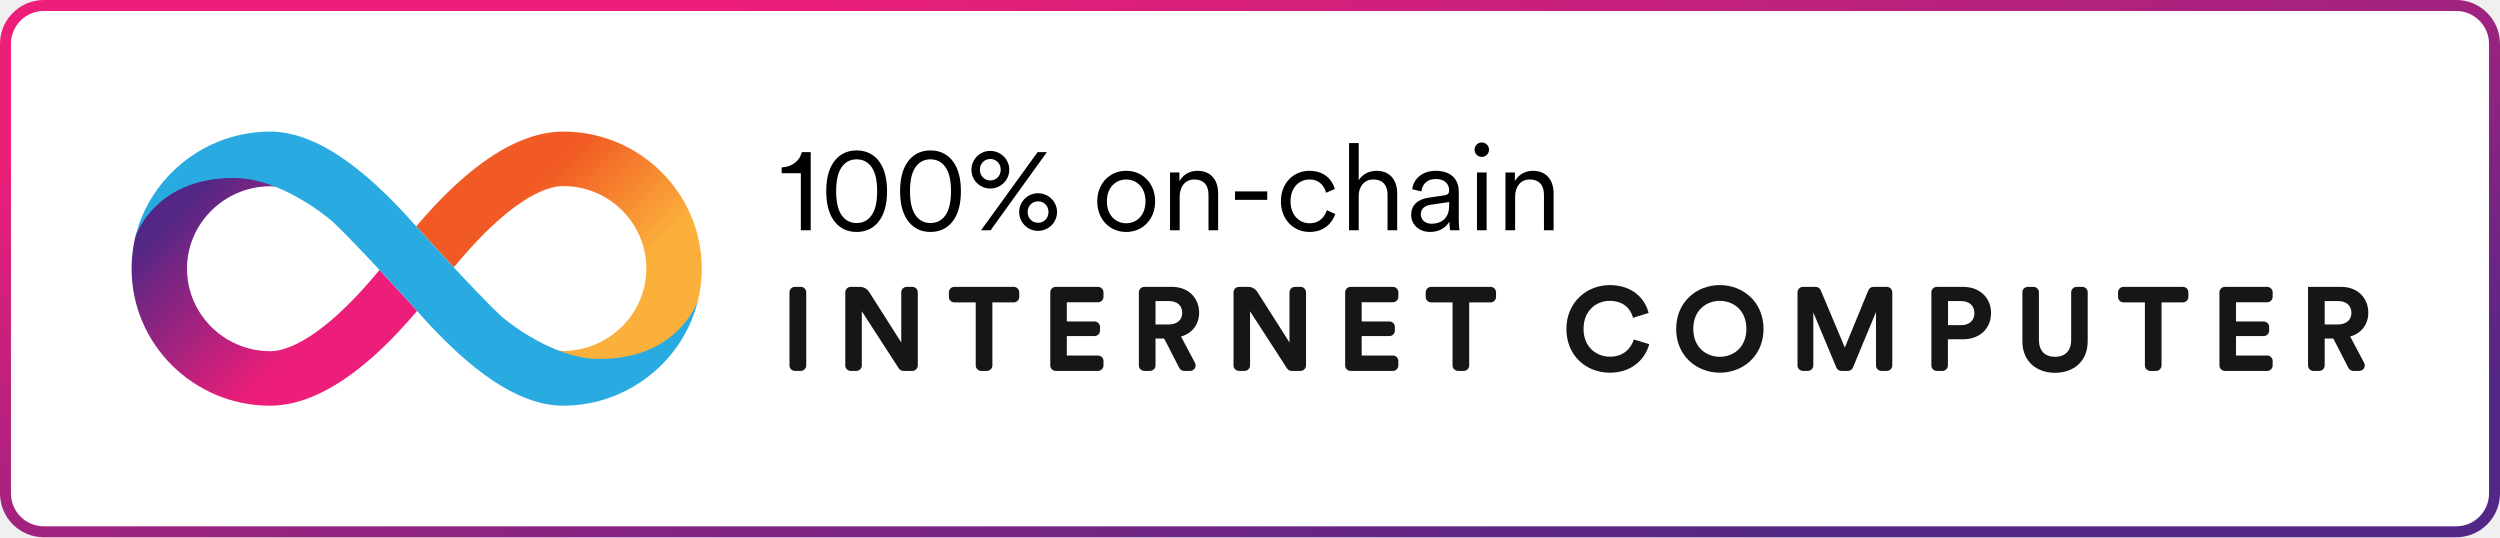
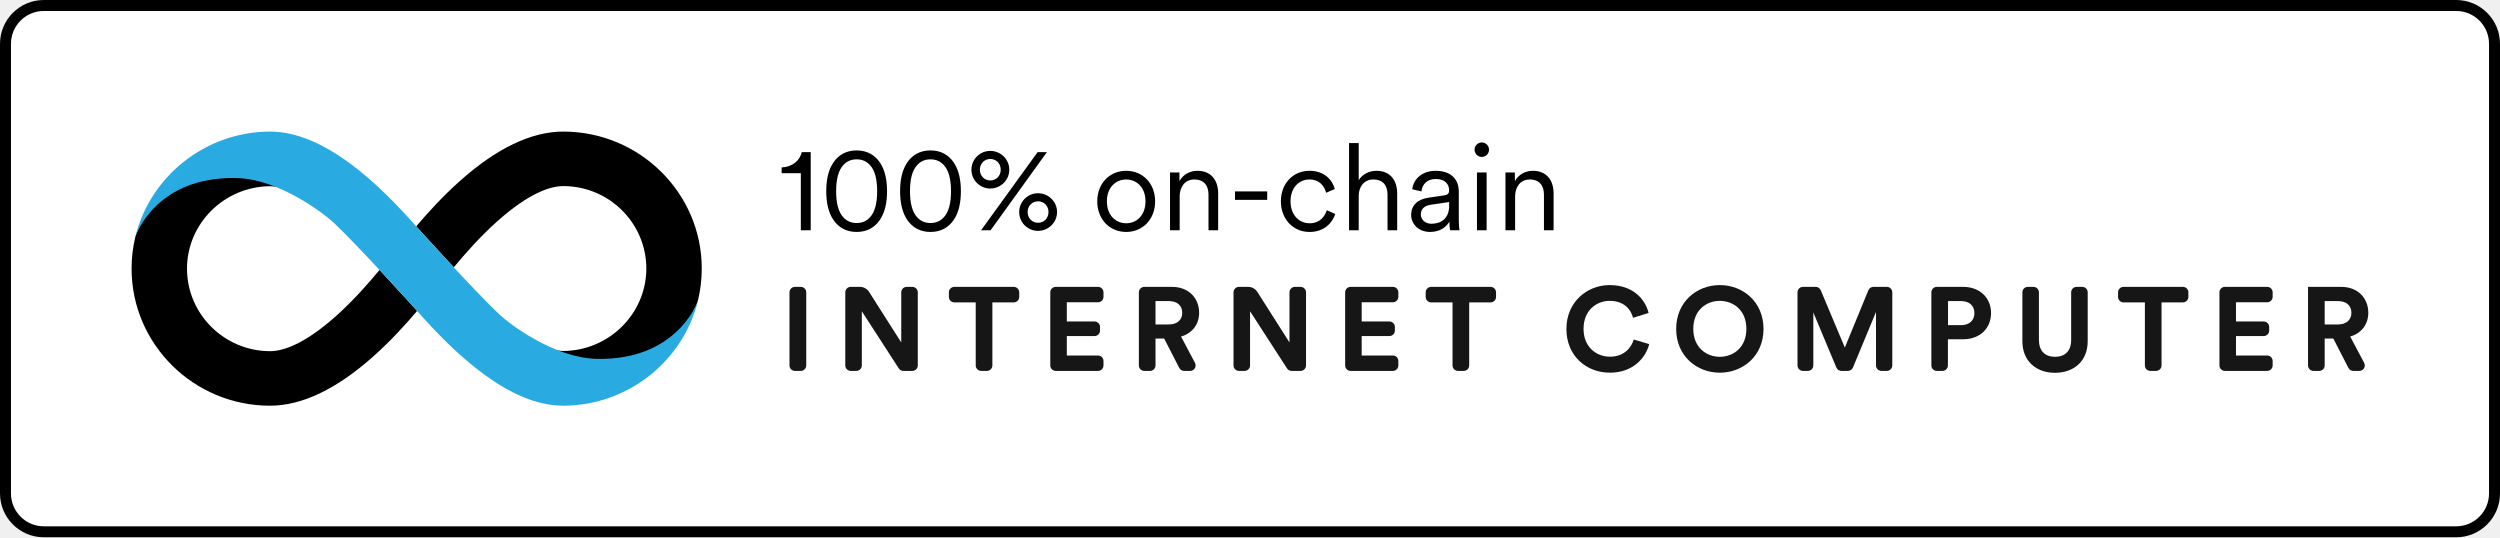
<svg xmlns="http://www.w3.org/2000/svg" width="684" height="147" viewBox="0 0 228 49" fill="none">
  <rect x="0.5" y="0.5" width="227" height="48" rx="3.5" fill="white" stroke="url(#paint0_linear_1810_46)" />
  <path d="M51.37 12C48.463 12 45.295 13.517 41.945 16.504C40.356 17.919 38.984 19.436 37.955 20.649C37.955 20.649 37.955 20.649 37.964 20.658V20.649C37.964 20.649 39.589 22.45 41.386 24.381C42.352 23.213 43.742 21.623 45.34 20.189C48.319 17.533 50.26 16.972 51.37 16.972C55.55 16.972 58.945 20.346 58.945 24.491C58.945 28.608 55.541 31.982 51.37 32.009C51.181 32.009 50.937 31.982 50.63 31.917C51.849 32.45 53.158 32.836 54.404 32.836C62.059 32.836 63.558 27.754 63.657 27.386C63.883 26.458 64 25.483 64 24.482C64 17.607 58.331 12 51.37 12Z" fill="url(#paint1_linear_1810_46)" />
  <path d="M24.63 37C27.537 37 30.706 35.483 34.055 32.496C35.644 31.081 37.016 29.564 38.045 28.351C38.045 28.351 38.045 28.351 38.036 28.342V28.351C38.036 28.351 36.411 26.549 34.614 24.619C33.649 25.787 32.258 27.377 30.66 28.811C27.681 31.467 25.74 32.028 24.63 32.028C20.45 32.018 17.055 28.645 17.055 24.5C17.055 20.382 20.459 17.009 24.63 16.982C24.819 16.982 25.063 17.009 25.37 17.073C24.151 16.54 22.842 16.154 21.596 16.154C13.941 16.154 12.451 21.237 12.343 21.596C12.117 22.533 12 23.498 12 24.5C12 31.393 17.669 37 24.63 37Z" fill="url(#paint2_linear_1810_46)" />
  <path d="M54.386 32.726C50.468 32.625 46.396 29.482 45.565 28.7C43.417 26.678 38.461 21.21 38.072 20.778C34.443 16.632 29.523 12 24.63 12H24.621H24.612C18.672 12.028 13.679 16.127 12.343 21.596C12.443 21.237 14.402 16.053 21.588 16.237C25.506 16.338 29.595 19.528 30.435 20.309C32.584 22.331 37.54 27.8 37.928 28.232C41.557 32.368 46.477 37 51.37 37H51.379H51.388C57.329 36.972 62.33 32.873 63.657 27.404C63.549 27.763 61.581 32.901 54.386 32.726Z" fill="#29ABE2" />
  <path d="M73.03 33.827C73.306 33.827 73.53 33.603 73.53 33.327V26.662C73.53 26.386 73.306 26.162 73.03 26.162H72.5C72.224 26.162 72 26.386 72 26.662V33.327C72 33.603 72.224 33.827 72.5 33.827H73.03Z" fill="#161617" />
  <path d="M83.202 33.827C83.478 33.827 83.702 33.603 83.702 33.327V26.662C83.702 26.386 83.478 26.162 83.202 26.162H82.694C82.417 26.162 82.194 26.386 82.194 26.662V31.232L79.264 26.626C79.081 26.337 78.762 26.162 78.42 26.162H77.59C77.313 26.162 77.09 26.386 77.09 26.662V33.327C77.09 33.603 77.313 33.827 77.59 33.827H78.098C78.374 33.827 78.598 33.603 78.598 33.327V28.389L81.969 33.599C82.061 33.741 82.219 33.827 82.389 33.827H83.202Z" fill="#161617" />
  <path d="M92.454 27.578C92.73 27.578 92.954 27.355 92.954 27.078V26.662C92.954 26.386 92.73 26.162 92.454 26.162H87.038C86.762 26.162 86.538 26.386 86.538 26.662V27.078C86.538 27.355 86.762 27.578 87.038 27.578H88.986V33.327C88.986 33.603 89.21 33.827 89.486 33.827H90.005C90.281 33.827 90.505 33.603 90.505 33.327V27.578H92.454Z" fill="#161617" />
  <path d="M100.138 33.827C100.415 33.827 100.638 33.603 100.638 33.327V32.922C100.638 32.645 100.415 32.422 100.138 32.422H97.294V30.649H99.822C100.098 30.649 100.322 30.425 100.322 30.149V29.819C100.322 29.543 100.098 29.319 99.822 29.319H97.294V27.568H100.138C100.415 27.568 100.638 27.344 100.638 27.068V26.662C100.638 26.386 100.415 26.162 100.138 26.162H96.286C96.01 26.162 95.786 26.386 95.786 26.662V33.327C95.786 33.603 96.01 33.827 96.286 33.827H100.138Z" fill="#161617" />
  <path d="M107.55 33.556C107.635 33.722 107.807 33.827 107.994 33.827H108.541C108.918 33.827 109.16 33.426 108.983 33.093L107.711 30.692C108.727 30.4 109.361 29.589 109.361 28.519C109.361 27.189 108.4 26.162 106.891 26.162H104.364C104.088 26.162 103.864 26.386 103.864 26.662V33.327C103.864 33.603 104.088 33.827 104.364 33.827H104.883C105.159 33.827 105.383 33.603 105.383 33.327V30.876H106.17L107.55 33.556ZM105.383 29.589V27.459H106.607C107.372 27.459 107.82 27.881 107.82 28.53C107.82 29.157 107.372 29.589 106.607 29.589H105.383Z" fill="#161617" />
  <path d="M118.609 33.827C118.885 33.827 119.109 33.603 119.109 33.327V26.662C119.109 26.386 118.885 26.162 118.609 26.162H118.101C117.825 26.162 117.601 26.386 117.601 26.662V31.232L114.671 26.626C114.488 26.337 114.17 26.162 113.828 26.162H112.997C112.721 26.162 112.497 26.386 112.497 26.662V33.327C112.497 33.603 112.721 33.827 112.997 33.827H113.505C113.781 33.827 114.005 33.603 114.005 33.327V28.389L117.377 33.599C117.469 33.741 117.627 33.827 117.796 33.827H118.609Z" fill="#161617" />
  <path d="M127.03 33.827C127.306 33.827 127.53 33.603 127.53 33.327V32.922C127.53 32.645 127.306 32.422 127.03 32.422H124.186V30.649H126.713C126.989 30.649 127.213 30.425 127.213 30.149V29.819C127.213 29.543 126.989 29.319 126.713 29.319H124.186V27.568H127.03C127.306 27.568 127.53 27.344 127.53 27.068V26.662C127.53 26.386 127.306 26.162 127.03 26.162H123.178C122.901 26.162 122.678 26.386 122.678 26.662V33.327C122.678 33.603 122.901 33.827 123.178 33.827H127.03Z" fill="#161617" />
  <path d="M135.939 27.578C136.215 27.578 136.439 27.355 136.439 27.078V26.662C136.439 26.386 136.215 26.162 135.939 26.162H130.523C130.247 26.162 130.023 26.386 130.023 26.662V27.078C130.023 27.355 130.247 27.578 130.523 27.578H132.471V33.327C132.471 33.603 132.695 33.827 132.971 33.827H133.491C133.767 33.827 133.991 33.603 133.991 33.327V27.578H135.939Z" fill="#161617" />
  <path d="M146.823 33.989C148.998 33.989 150.113 32.562 150.408 31.384L148.998 30.962C148.79 31.676 148.146 32.53 146.823 32.53C145.577 32.53 144.419 31.632 144.419 30C144.419 28.259 145.643 27.438 146.801 27.438C148.146 27.438 148.747 28.249 148.932 28.984L150.353 28.541C150.047 27.297 148.943 26 146.801 26C144.725 26 142.856 27.557 142.856 30C142.856 32.443 144.659 33.989 146.823 33.989Z" fill="#161617" />
  <path d="M154.428 29.989C154.428 28.259 155.653 27.438 156.844 27.438C158.046 27.438 159.27 28.259 159.27 29.989C159.27 31.719 158.046 32.541 156.844 32.541C155.653 32.541 154.428 31.719 154.428 29.989ZM152.866 30C152.866 32.465 154.745 33.989 156.844 33.989C158.953 33.989 160.833 32.465 160.833 30C160.833 27.524 158.953 26 156.844 26C154.745 26 152.866 27.524 152.866 30Z" fill="#161617" />
  <path d="M172.077 33.827C172.354 33.827 172.577 33.603 172.577 33.327V26.662C172.577 26.386 172.354 26.162 172.077 26.162H170.858C170.655 26.162 170.472 26.285 170.395 26.472L168.249 31.697L166.05 26.468C165.972 26.283 165.79 26.162 165.589 26.162H164.432C164.156 26.162 163.932 26.386 163.932 26.662V33.327C163.932 33.603 164.156 33.827 164.432 33.827H164.875C165.151 33.827 165.375 33.603 165.375 33.327V28.497L167.476 33.52C167.554 33.706 167.736 33.827 167.937 33.827H168.528C168.73 33.827 168.912 33.705 168.989 33.519L171.091 28.454V33.327C171.091 33.603 171.315 33.827 171.591 33.827H172.077Z" fill="#161617" />
  <path d="M177.66 29.654V27.459H178.851C179.605 27.459 180.065 27.881 180.065 28.562C180.065 29.222 179.605 29.654 178.851 29.654H177.66ZM179.037 30.941C180.567 30.941 181.584 29.946 181.584 28.551C181.584 27.168 180.567 26.162 179.037 26.162H176.641C176.365 26.162 176.141 26.386 176.141 26.662V33.327C176.141 33.603 176.365 33.827 176.641 33.827H177.149C177.425 33.827 177.649 33.603 177.649 33.327V30.941H179.037Z" fill="#161617" />
  <path d="M187.414 34C189.076 34 190.398 32.995 190.398 31.113V26.662C190.398 26.386 190.174 26.162 189.898 26.162H189.39C189.114 26.162 188.89 26.386 188.89 26.662V31.005C188.89 32.011 188.332 32.541 187.414 32.541C186.518 32.541 185.95 32.011 185.95 31.005V26.662C185.95 26.386 185.726 26.162 185.45 26.162H184.941C184.665 26.162 184.441 26.386 184.441 26.662V31.113C184.441 32.995 185.764 34 187.414 34Z" fill="#161617" />
  <path d="M199.081 27.578C199.357 27.578 199.581 27.355 199.581 27.078V26.662C199.581 26.386 199.357 26.162 199.081 26.162H193.666C193.389 26.162 193.166 26.386 193.166 26.662V27.078C193.166 27.355 193.389 27.578 193.666 27.578H195.614V33.327C195.614 33.603 195.838 33.827 196.114 33.827H196.633C196.909 33.827 197.133 33.603 197.133 33.327V27.578H199.081Z" fill="#161617" />
  <path d="M206.766 33.827C207.042 33.827 207.266 33.603 207.266 33.327V32.922C207.266 32.645 207.042 32.422 206.766 32.422H203.922V30.649H206.449C206.725 30.649 206.949 30.425 206.949 30.149V29.819C206.949 29.543 206.725 29.319 206.449 29.319H203.922V27.568H206.766C207.042 27.568 207.266 27.344 207.266 27.068V26.662C207.266 26.386 207.042 26.162 206.766 26.162H202.913C202.637 26.162 202.413 26.386 202.413 26.662V33.327C202.413 33.603 202.637 33.827 202.913 33.827H206.766Z" fill="#161617" />
  <path d="M214.177 33.556C214.263 33.722 214.435 33.827 214.622 33.827H215.169C215.546 33.827 215.787 33.426 215.611 33.093L214.339 30.692C215.355 30.4 215.989 29.589 215.989 28.519C215.989 27.189 215.027 26.162 213.519 26.162H210.492V33.327C210.492 33.603 210.715 33.827 210.992 33.827H211.511C211.787 33.827 212.011 33.603 212.011 33.327V30.876H212.798L214.177 33.556ZM212.011 29.589V27.459H213.235C214 27.459 214.448 27.881 214.448 28.53C214.448 29.157 214 29.589 213.235 29.589H212.011Z" fill="#161617" />
  <path d="M73.937 21V13.872H73.123C72.947 14.642 72.276 15.225 71.286 15.269V15.797H73.035V21H73.937ZM78.126 20.34C77.598 20.34 77.213 20.142 76.927 19.834C76.454 19.339 76.256 18.514 76.256 17.436C76.256 16.358 76.454 15.533 76.927 15.038C77.213 14.73 77.598 14.532 78.126 14.532C78.654 14.532 79.039 14.73 79.325 15.038C79.798 15.533 79.996 16.358 79.996 17.436C79.996 18.514 79.798 19.339 79.325 19.834C79.039 20.142 78.654 20.34 78.126 20.34ZM78.126 21.154C79.094 21.154 79.787 20.725 80.238 20.065C80.733 19.35 80.898 18.404 80.898 17.436C80.898 16.468 80.733 15.522 80.238 14.807C79.787 14.147 79.094 13.718 78.126 13.718C77.158 13.718 76.465 14.147 76.014 14.807C75.519 15.522 75.354 16.468 75.354 17.436C75.354 18.404 75.519 19.35 76.014 20.065C76.465 20.725 77.158 21.154 78.126 21.154ZM84.861 20.34C84.333 20.34 83.948 20.142 83.662 19.834C83.189 19.339 82.991 18.514 82.991 17.436C82.991 16.358 83.189 15.533 83.662 15.038C83.948 14.73 84.333 14.532 84.861 14.532C85.389 14.532 85.774 14.73 86.06 15.038C86.533 15.533 86.731 16.358 86.731 17.436C86.731 18.514 86.533 19.339 86.06 19.834C85.774 20.142 85.389 20.34 84.861 20.34ZM84.861 21.154C85.829 21.154 86.522 20.725 86.973 20.065C87.468 19.35 87.633 18.404 87.633 17.436C87.633 16.468 87.468 15.522 86.973 14.807C86.522 14.147 85.829 13.718 84.861 13.718C83.893 13.718 83.2 14.147 82.749 14.807C82.254 15.522 82.089 16.468 82.089 17.436C82.089 18.404 82.254 19.35 82.749 20.065C83.2 20.725 83.893 21.154 84.861 21.154ZM89.364 15.478C89.364 14.917 89.781 14.499 90.309 14.499C90.859 14.499 91.266 14.917 91.266 15.478C91.266 16.039 90.859 16.457 90.309 16.457C89.781 16.457 89.364 16.039 89.364 15.478ZM88.594 15.478C88.594 16.435 89.374 17.194 90.309 17.194C91.255 17.194 92.047 16.435 92.047 15.478C92.047 14.521 91.255 13.762 90.309 13.762C89.374 13.762 88.594 14.521 88.594 15.478ZM93.719 19.339C93.719 18.778 94.138 18.36 94.665 18.36C95.216 18.36 95.623 18.778 95.623 19.339C95.623 19.9 95.216 20.318 94.665 20.318C94.138 20.318 93.719 19.9 93.719 19.339ZM92.95 19.339C92.95 20.296 93.731 21.055 94.665 21.055C95.612 21.055 96.403 20.296 96.403 19.339C96.403 18.382 95.612 17.623 94.665 17.623C93.731 17.623 92.95 18.382 92.95 19.339ZM90.343 21L95.48 13.872H94.632L89.474 21H90.343ZM102.709 15.577C101.191 15.577 100.069 16.743 100.069 18.36C100.069 19.988 101.191 21.154 102.709 21.154C104.227 21.154 105.349 19.988 105.349 18.36C105.349 16.743 104.227 15.577 102.709 15.577ZM102.709 16.369C103.655 16.369 104.469 17.084 104.469 18.36C104.469 19.647 103.655 20.362 102.709 20.362C101.763 20.362 100.949 19.647 100.949 18.36C100.949 17.084 101.763 16.369 102.709 16.369ZM107.586 17.898C107.586 17.073 108.059 16.369 108.906 16.369C109.863 16.369 110.215 16.985 110.215 17.755V21H111.095V17.623C111.095 16.479 110.479 15.577 109.214 15.577C108.521 15.577 107.905 15.907 107.564 16.523V15.731H106.706V21H107.586V17.898ZM115.57 18.228V17.458H112.633V18.228H115.57ZM119.423 16.369C120.369 16.369 120.798 17.018 120.941 17.579L121.733 17.238C121.513 16.402 120.776 15.577 119.423 15.577C117.938 15.577 116.816 16.721 116.816 18.36C116.816 19.966 117.916 21.154 119.434 21.154C120.787 21.154 121.524 20.296 121.777 19.515L121.007 19.174C120.853 19.658 120.435 20.362 119.434 20.362C118.499 20.362 117.696 19.625 117.696 18.36C117.696 17.084 118.499 16.369 119.423 16.369ZM123.914 17.854C123.914 17.04 124.398 16.369 125.234 16.369C126.191 16.369 126.543 16.985 126.543 17.755V21H127.423V17.623C127.423 16.479 126.807 15.577 125.542 15.577C124.86 15.577 124.255 15.885 123.914 16.435V13.047H123.034V21H123.914V17.854ZM128.697 19.603C128.697 20.406 129.346 21.154 130.435 21.154C131.381 21.154 131.953 20.637 132.184 20.208C132.184 20.615 132.228 20.879 132.25 21H133.108C133.075 20.835 133.042 20.56 133.042 20.12V17.458C133.042 16.435 132.415 15.577 130.919 15.577C129.786 15.577 128.906 16.259 128.796 17.26L129.632 17.458C129.709 16.787 130.171 16.325 130.941 16.325C131.766 16.325 132.162 16.776 132.162 17.37C132.162 17.601 132.074 17.766 131.689 17.821L130.27 18.03C129.346 18.162 128.697 18.679 128.697 19.603ZM130.545 20.406C129.94 20.406 129.577 19.988 129.577 19.559C129.577 19.042 129.94 18.756 130.446 18.679L132.162 18.426V18.778C132.162 19.9 131.458 20.406 130.545 20.406ZM135.58 21V15.731H134.7V21H135.58ZM134.48 13.652C134.48 14.015 134.777 14.312 135.14 14.312C135.503 14.312 135.8 14.015 135.8 13.652C135.8 13.289 135.503 12.992 135.14 12.992C134.777 12.992 134.48 13.289 134.48 13.652ZM138.179 17.898C138.179 17.073 138.652 16.369 139.499 16.369C140.456 16.369 140.808 16.985 140.808 17.755V21H141.688V17.623C141.688 16.479 141.072 15.577 139.807 15.577C139.114 15.577 138.498 15.907 138.157 16.523V15.731H137.299V21H138.179V17.898Z" fill="black" />
  <defs>
    <linearGradient id="paint0_linear_1810_46" x1="33.529" y1="7.206" x2="47.888" y2="74.017" gradientUnits="userSpaceOnUse">
-       <stop stop-color="#ED1E79" />
-       <stop offset="1" stop-color="#522785" />
+       <stop stopColor="#ED1E79" />
+       <stop offset="1" stopColor="#522785" />
    </linearGradient>
    <linearGradient id="paint1_linear_1810_46" x1="44.796" y1="13.648" x2="62.287" y2="31.439" gradientUnits="userSpaceOnUse">
-       <stop offset="0.21" stop-color="#F15A24" />
-       <stop offset="0.684" stop-color="#FBB03B" />
+       <stop offset="0.21" stopColor="#F15A24" />
+       <stop offset="0.684" stopColor="#FBB03B" />
    </linearGradient>
    <linearGradient id="paint2_linear_1810_46" x1="31.204" y1="35.352" x2="13.714" y2="17.561" gradientUnits="userSpaceOnUse">
-       <stop offset="0.21" stop-color="#ED1E79" />
-       <stop offset="0.893" stop-color="#522785" />
+       <stop offset="0.21" stopColor="#ED1E79" />
+       <stop offset="0.893" stopColor="#522785" />
    </linearGradient>
  </defs>
</svg>
